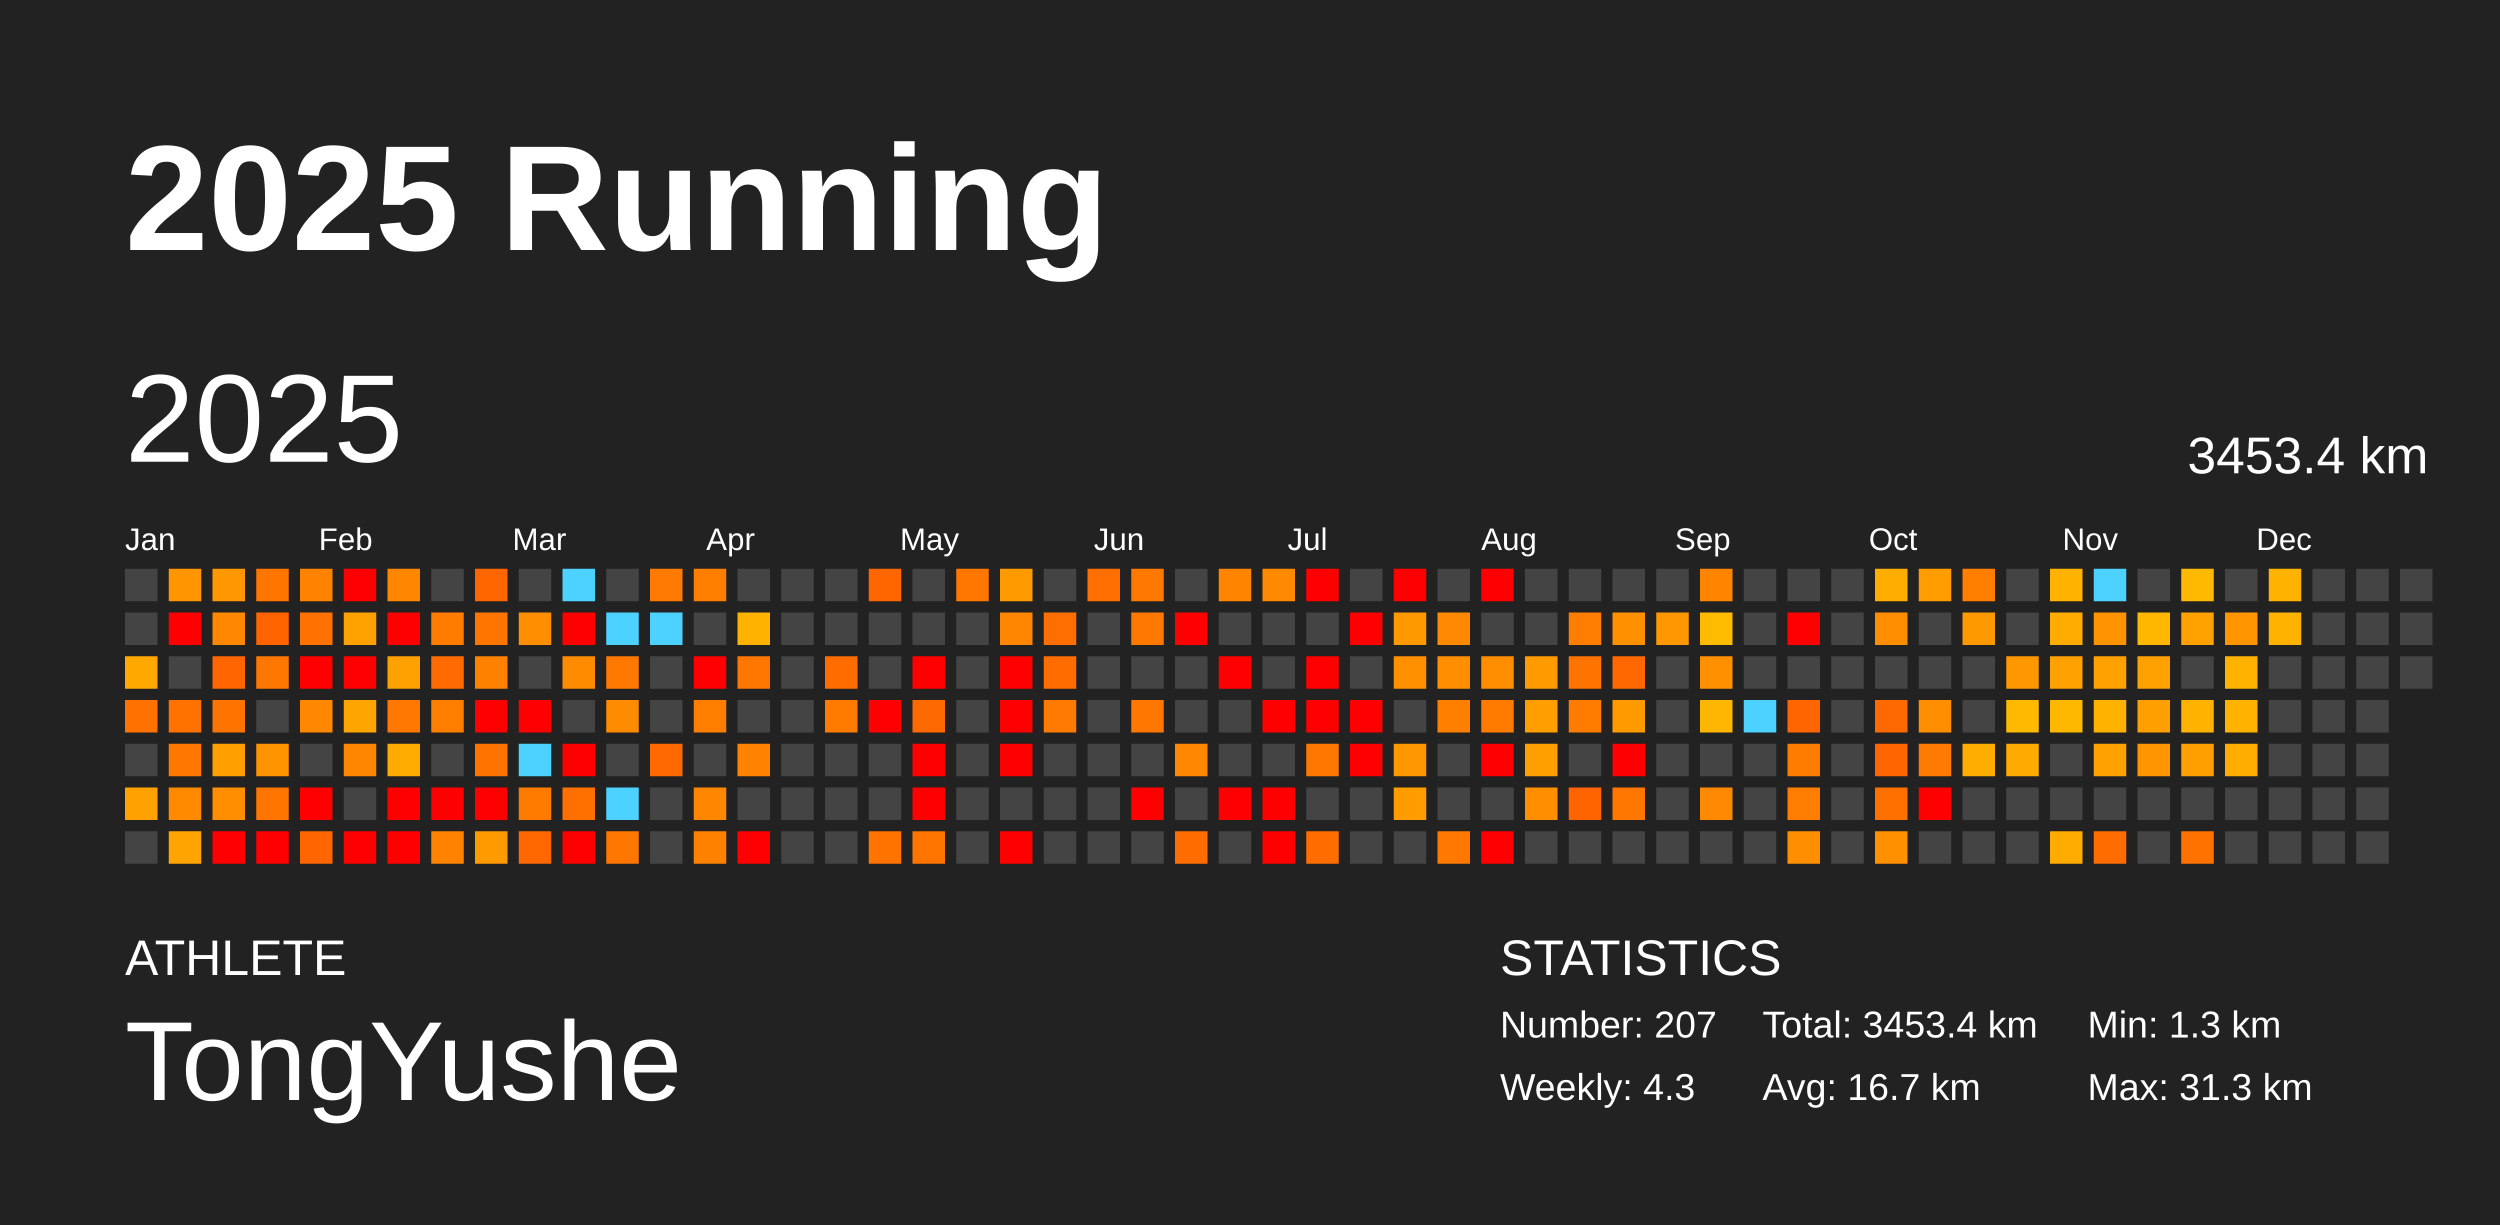
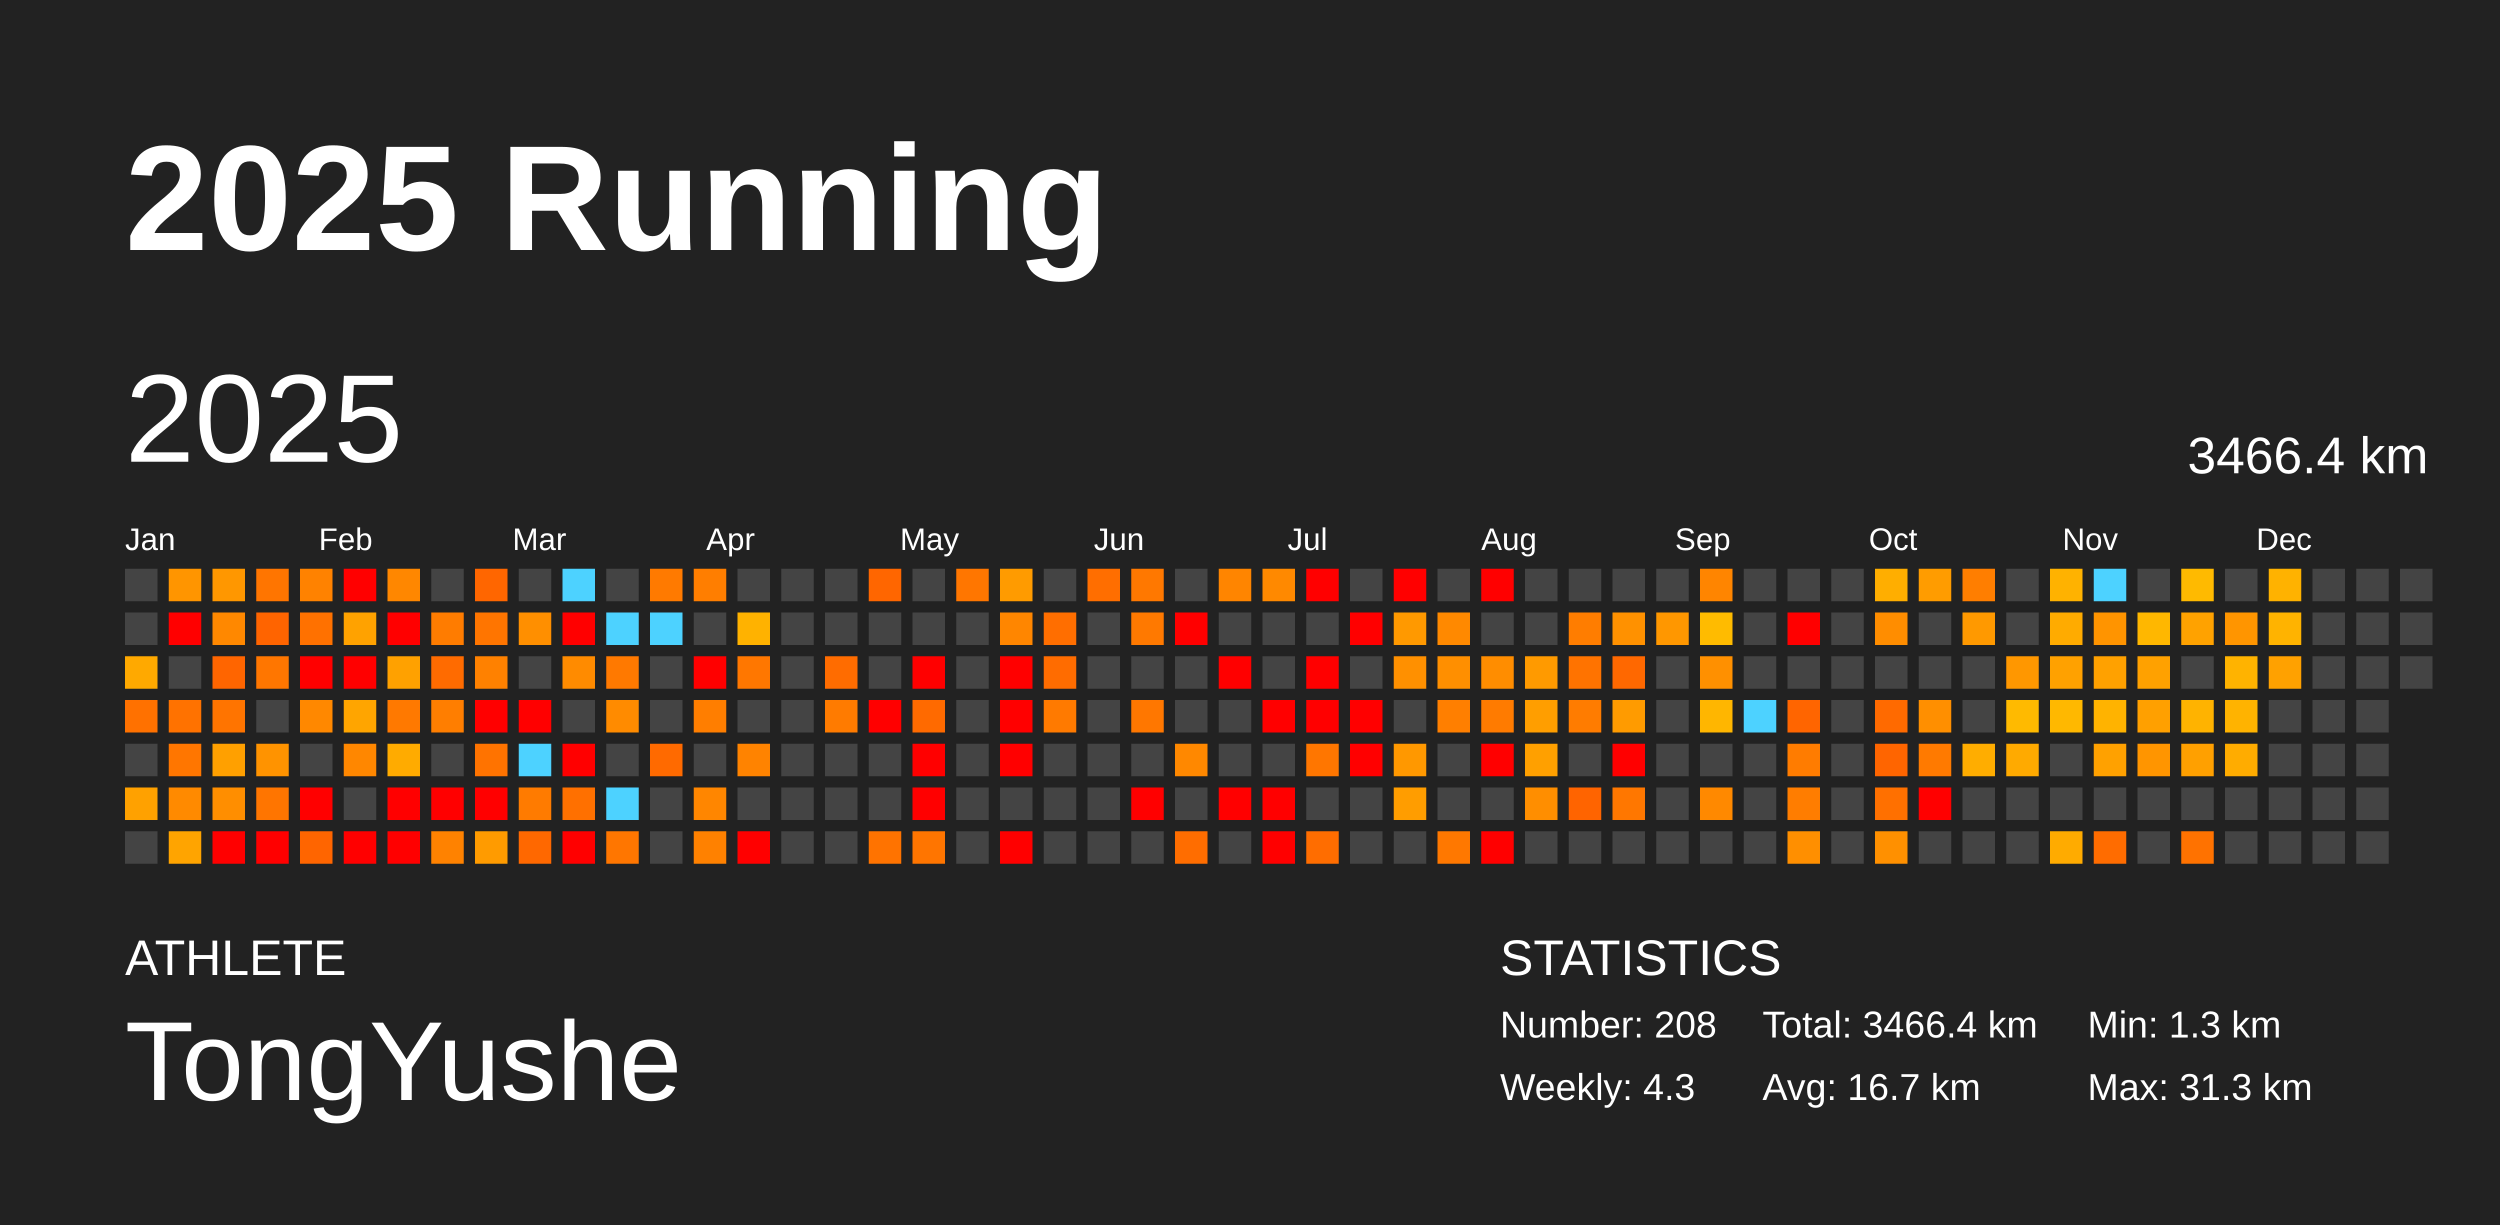
<svg xmlns="http://www.w3.org/2000/svg" baseProfile="full" height="98mm" version="1.1" viewBox="0,0,200,98" width="200mm">
  <defs />
  <rect fill="#222222" height="98" width="200" x="0" y="0" />
  <text fill="#FFFFFF" style="font-size:12px; font-family:Arial; font-weight:bold;" x="10" y="20">2025 Running</text>
  <text fill="#FFFFFF" style="font-size:4px; font-family:Arial" x="10" y="78">ATHLETE</text>
  <text fill="#FFFFFF" style="font-size:9px; font-family:Arial" x="10" y="88">TongYushe</text>
  <text fill="#FFFFFF" style="font-size:4px; font-family:Arial" x="120" y="78">STATISTICS</text>
-   <text fill="#FFFFFF" style="font-size:3px; font-family:Arial" x="120" y="83">Number: 207</text>
+   <text fill="#FFFFFF" style="font-size:3px; font-family:Arial" x="120" y="83">Number: 208</text>
  <text fill="#FFFFFF" style="font-size:3px; font-family:Arial" x="120" y="88">Weekly: 4.3</text>
-   <text fill="#FFFFFF" style="font-size:3px; font-family:Arial" x="141" y="83">Total: 3453.4 km</text>
+   <text fill="#FFFFFF" style="font-size:3px; font-family:Arial" x="141" y="83">Total: 3466.4 km</text>
  <text fill="#FFFFFF" style="font-size:3px; font-family:Arial" x="141" y="88">Avg: 16.7 km</text>
  <text fill="#FFFFFF" style="font-size:3px; font-family:Arial" x="167" y="83">Min: 1.3 km</text>
  <text fill="#FFFFFF" style="font-size:3px; font-family:Arial" x="167" y="88">Max: 31.3 km</text>
  <text dominant-baseline="hanging" fill="#FFFFFF" style="font-size:10.0px; font-family:Arial;" x="10" y="30">2025</text>
-   <text dominant-baseline="hanging" fill="#FFFFFF" style="font-size:4.125px; font-family:Arial;" x="175" y="35">3453.4 km</text>
+   <text dominant-baseline="hanging" fill="#FFFFFF" style="font-size:4.125px; font-family:Arial;" x="175" y="35">3466.4 km</text>
  <text fill="#FFFFFF" style="font-size:2.5px; font-family:Arial" x="10.0" y="44">Jan</text>
  <text fill="#FFFFFF" style="font-size:2.5px; font-family:Arial" x="25.5" y="44">Feb</text>
  <text fill="#FFFFFF" style="font-size:2.5px; font-family:Arial" x="41.0" y="44">Mar</text>
  <text fill="#FFFFFF" style="font-size:2.5px; font-family:Arial" x="56.5" y="44">Apr</text>
  <text fill="#FFFFFF" style="font-size:2.5px; font-family:Arial" x="72.0" y="44">May</text>
  <text fill="#FFFFFF" style="font-size:2.5px; font-family:Arial" x="87.5" y="44">Jun</text>
  <text fill="#FFFFFF" style="font-size:2.5px; font-family:Arial" x="103.0" y="44">Jul</text>
  <text fill="#FFFFFF" style="font-size:2.5px; font-family:Arial" x="118.5" y="44">Aug</text>
  <text fill="#FFFFFF" style="font-size:2.5px; font-family:Arial" x="134.0" y="44">Sep</text>
  <text fill="#FFFFFF" style="font-size:2.5px; font-family:Arial" x="149.5" y="44">Oct</text>
  <text fill="#FFFFFF" style="font-size:2.5px; font-family:Arial" x="165.0" y="44">Nov</text>
  <text fill="#FFFFFF" style="font-size:2.5px; font-family:Arial" x="180.5" y="44">Dec</text>
  <rect fill="#444444" height="2.6" width="2.6" x="10.0" y="45.5" />
  <rect fill="#444444" height="2.6" width="2.6" x="10.0" y="49.0" />
  <rect fill="#ffa900" height="2.6" width="2.6" x="10.0" y="52.5" />
  <rect fill="#ff7100" height="2.6" width="2.6" x="10.0" y="56.0" />
  <rect fill="#444444" height="2.6" width="2.6" x="10.0" y="59.5" />
  <rect fill="#ffa100" height="2.6" width="2.6" x="10.0" y="63.0" />
  <rect fill="#444444" height="2.6" width="2.6" x="10.0" y="66.5" />
  <rect fill="#ff9500" height="2.6" width="2.6" x="13.5" y="45.5" />
  <rect fill="red" height="2.6" width="2.6" x="13.5" y="49.0" />
  <rect fill="#444444" height="2.6" width="2.6" x="13.5" y="52.5" />
  <rect fill="#ff7200" height="2.6" width="2.6" x="13.5" y="56.0" />
  <rect fill="#ff7600" height="2.6" width="2.6" x="13.5" y="59.5" />
  <rect fill="#ff8a00" height="2.6" width="2.6" x="13.5" y="63.0" />
  <rect fill="#ffa400" height="2.6" width="2.6" x="13.5" y="66.5" />
  <rect fill="#ff9700" height="2.6" width="2.6" x="17.0" y="45.5" />
  <rect fill="#ff8800" height="2.6" width="2.6" x="17.0" y="49.0" />
  <rect fill="#ff6500" height="2.6" width="2.6" x="17.0" y="52.5" />
  <rect fill="#ff7400" height="2.6" width="2.6" x="17.0" y="56.0" />
  <rect fill="#ffa000" height="2.6" width="2.6" x="17.0" y="59.5" />
  <rect fill="#ff8e00" height="2.6" width="2.6" x="17.0" y="63.0" />
  <rect fill="red" height="2.6" width="2.6" x="17.0" y="66.5" />
  <rect fill="#ff7500" height="2.6" width="2.6" x="20.5" y="45.5" />
  <rect fill="#ff6400" height="2.6" width="2.6" x="20.5" y="49.0" />
  <rect fill="#ff7600" height="2.6" width="2.6" x="20.5" y="52.5" />
  <rect fill="#444444" height="2.6" width="2.6" x="20.5" y="56.0" />
  <rect fill="#ff9300" height="2.6" width="2.6" x="20.5" y="59.5" />
  <rect fill="#ff7500" height="2.6" width="2.6" x="20.5" y="63.0" />
  <rect fill="red" height="2.6" width="2.6" x="20.5" y="66.5" />
  <rect fill="#ff8200" height="2.6" width="2.6" x="24.0" y="45.5" />
  <rect fill="#ff7100" height="2.6" width="2.6" x="24.0" y="49.0" />
  <rect fill="red" height="2.6" width="2.6" x="24.0" y="52.5" />
  <rect fill="#ff8800" height="2.6" width="2.6" x="24.0" y="56.0" />
  <rect fill="#444444" height="2.6" width="2.6" x="24.0" y="59.5" />
  <rect fill="red" height="2.6" width="2.6" x="24.0" y="63.0" />
  <rect fill="#ff6500" height="2.6" width="2.6" x="24.0" y="66.5" />
  <rect fill="red" height="2.6" width="2.6" x="27.5" y="45.5" />
  <rect fill="#ffa200" height="2.6" width="2.6" x="27.5" y="49.0" />
  <rect fill="red" height="2.6" width="2.6" x="27.5" y="52.5" />
  <rect fill="#ffa500" height="2.6" width="2.6" x="27.5" y="56.0" />
  <rect fill="#ff8700" height="2.6" width="2.6" x="27.5" y="59.5" />
  <rect fill="#444444" height="2.6" width="2.6" x="27.5" y="63.0" />
  <rect fill="red" height="2.6" width="2.6" x="27.5" y="66.5" />
  <rect fill="#ff8700" height="2.6" width="2.6" x="31.0" y="45.5" />
  <rect fill="red" height="2.6" width="2.6" x="31.0" y="49.0" />
  <rect fill="#ffa100" height="2.6" width="2.6" x="31.0" y="52.5" />
  <rect fill="#ff7900" height="2.6" width="2.6" x="31.0" y="56.0" />
  <rect fill="#ffab00" height="2.6" width="2.6" x="31.0" y="59.5" />
  <rect fill="red" height="2.6" width="2.6" x="31.0" y="63.0" />
  <rect fill="red" height="2.6" width="2.6" x="31.0" y="66.5" />
  <rect fill="#444444" height="2.6" width="2.6" x="34.5" y="45.5" />
  <rect fill="#ff7c00" height="2.6" width="2.6" x="34.5" y="49.0" />
  <rect fill="#ff6b00" height="2.6" width="2.6" x="34.5" y="52.5" />
  <rect fill="#ff7e00" height="2.6" width="2.6" x="34.5" y="56.0" />
  <rect fill="#444444" height="2.6" width="2.6" x="34.5" y="59.5" />
  <rect fill="red" height="2.6" width="2.6" x="34.5" y="63.0" />
  <rect fill="#ff8200" height="2.6" width="2.6" x="34.5" y="66.5" />
  <rect fill="#ff6600" height="2.6" width="2.6" x="38.0" y="45.5" />
  <rect fill="#ff7500" height="2.6" width="2.6" x="38.0" y="49.0" />
  <rect fill="#ff8100" height="2.6" width="2.6" x="38.0" y="52.5" />
  <rect fill="red" height="2.6" width="2.6" x="38.0" y="56.0" />
  <rect fill="#ff7300" height="2.6" width="2.6" x="38.0" y="59.5" />
  <rect fill="red" height="2.6" width="2.6" x="38.0" y="63.0" />
  <rect fill="#ff9b00" height="2.6" width="2.6" x="38.0" y="66.5" />
  <rect fill="#444444" height="2.6" width="2.6" x="41.5" y="45.5" />
  <rect fill="#ff8f00" height="2.6" width="2.6" x="41.5" y="49.0" />
  <rect fill="#444444" height="2.6" width="2.6" x="41.5" y="52.5" />
  <rect fill="red" height="2.6" width="2.6" x="41.5" y="56.0" />
  <rect fill="#4dd2ff" height="2.6" width="2.6" x="41.5" y="59.5" />
  <rect fill="#ff7b00" height="2.6" width="2.6" x="41.5" y="63.0" />
  <rect fill="#ff6800" height="2.6" width="2.6" x="41.5" y="66.5" />
  <rect fill="#4dd2ff" height="2.6" width="2.6" x="45.0" y="45.5" />
  <rect fill="red" height="2.6" width="2.6" x="45.0" y="49.0" />
  <rect fill="#ff8b00" height="2.6" width="2.6" x="45.0" y="52.5" />
  <rect fill="#444444" height="2.6" width="2.6" x="45.0" y="56.0" />
  <rect fill="red" height="2.6" width="2.6" x="45.0" y="59.5" />
  <rect fill="#ff7000" height="2.6" width="2.6" x="45.0" y="63.0" />
  <rect fill="red" height="2.6" width="2.6" x="45.0" y="66.5" />
  <rect fill="#444444" height="2.6" width="2.6" x="48.5" y="45.5" />
  <rect fill="#4dd2ff" height="2.6" width="2.6" x="48.5" y="49.0" />
  <rect fill="#ff7900" height="2.6" width="2.6" x="48.5" y="52.5" />
  <rect fill="#ff8b00" height="2.6" width="2.6" x="48.5" y="56.0" />
  <rect fill="#444444" height="2.6" width="2.6" x="48.5" y="59.5" />
  <rect fill="#4dd2ff" height="2.6" width="2.6" x="48.5" y="63.0" />
  <rect fill="#ff7600" height="2.6" width="2.6" x="48.5" y="66.5" />
  <rect fill="#ff7a00" height="2.6" width="2.6" x="52.0" y="45.5" />
  <rect fill="#4dd2ff" height="2.6" width="2.6" x="52.0" y="49.0" />
  <rect fill="#444444" height="2.6" width="2.6" x="52.0" y="52.5" />
  <rect fill="#444444" height="2.6" width="2.6" x="52.0" y="56.0" />
  <rect fill="#ff6a00" height="2.6" width="2.6" x="52.0" y="59.5" />
  <rect fill="#444444" height="2.6" width="2.6" x="52.0" y="63.0" />
  <rect fill="#444444" height="2.6" width="2.6" x="52.0" y="66.5" />
  <rect fill="#ff7e00" height="2.6" width="2.6" x="55.5" y="45.5" />
  <rect fill="#444444" height="2.6" width="2.6" x="55.5" y="49.0" />
  <rect fill="red" height="2.6" width="2.6" x="55.5" y="52.5" />
  <rect fill="#ff7e00" height="2.6" width="2.6" x="55.5" y="56.0" />
  <rect fill="#444444" height="2.6" width="2.6" x="55.5" y="59.5" />
  <rect fill="#ff8600" height="2.6" width="2.6" x="55.5" y="63.0" />
  <rect fill="#ff8100" height="2.6" width="2.6" x="55.5" y="66.5" />
  <rect fill="#444444" height="2.6" width="2.6" x="59.0" y="45.5" />
  <rect fill="#ffb200" height="2.6" width="2.6" x="59.0" y="49.0" />
  <rect fill="#ff7700" height="2.6" width="2.6" x="59.0" y="52.5" />
  <rect fill="#444444" height="2.6" width="2.6" x="59.0" y="56.0" />
  <rect fill="#ff8300" height="2.6" width="2.6" x="59.0" y="59.5" />
  <rect fill="#444444" height="2.6" width="2.6" x="59.0" y="63.0" />
  <rect fill="red" height="2.6" width="2.6" x="59.0" y="66.5" />
  <rect fill="#444444" height="2.6" width="2.6" x="62.5" y="45.5" />
  <rect fill="#444444" height="2.6" width="2.6" x="62.5" y="49.0" />
  <rect fill="#444444" height="2.6" width="2.6" x="62.5" y="52.5" />
  <rect fill="#444444" height="2.6" width="2.6" x="62.5" y="56.0" />
  <rect fill="#444444" height="2.6" width="2.6" x="62.5" y="59.5" />
  <rect fill="#444444" height="2.6" width="2.6" x="62.5" y="63.0" />
  <rect fill="#444444" height="2.6" width="2.6" x="62.5" y="66.5" />
  <rect fill="#444444" height="2.6" width="2.6" x="66.0" y="45.5" />
  <rect fill="#444444" height="2.6" width="2.6" x="66.0" y="49.0" />
  <rect fill="#ff6c00" height="2.6" width="2.6" x="66.0" y="52.5" />
  <rect fill="#ff7b00" height="2.6" width="2.6" x="66.0" y="56.0" />
  <rect fill="#444444" height="2.6" width="2.6" x="66.0" y="59.5" />
  <rect fill="#444444" height="2.6" width="2.6" x="66.0" y="63.0" />
  <rect fill="#444444" height="2.6" width="2.6" x="66.0" y="66.5" />
  <rect fill="#ff6600" height="2.6" width="2.6" x="69.5" y="45.5" />
  <rect fill="#444444" height="2.6" width="2.6" x="69.5" y="49.0" />
  <rect fill="#444444" height="2.6" width="2.6" x="69.5" y="52.5" />
  <rect fill="red" height="2.6" width="2.6" x="69.5" y="56.0" />
  <rect fill="#444444" height="2.6" width="2.6" x="69.5" y="59.5" />
  <rect fill="#444444" height="2.6" width="2.6" x="69.5" y="63.0" />
  <rect fill="#ff7300" height="2.6" width="2.6" x="69.5" y="66.5" />
  <rect fill="#444444" height="2.6" width="2.6" x="73.0" y="45.5" />
  <rect fill="#444444" height="2.6" width="2.6" x="73.0" y="49.0" />
  <rect fill="red" height="2.6" width="2.6" x="73.0" y="52.5" />
  <rect fill="#ff6a00" height="2.6" width="2.6" x="73.0" y="56.0" />
  <rect fill="red" height="2.6" width="2.6" x="73.0" y="59.5" />
  <rect fill="red" height="2.6" width="2.6" x="73.0" y="63.0" />
  <rect fill="#ff7500" height="2.6" width="2.6" x="73.0" y="66.5" />
  <rect fill="#ff7600" height="2.6" width="2.6" x="76.5" y="45.5" />
  <rect fill="#444444" height="2.6" width="2.6" x="76.5" y="49.0" />
  <rect fill="#444444" height="2.6" width="2.6" x="76.5" y="52.5" />
  <rect fill="#444444" height="2.6" width="2.6" x="76.5" y="56.0" />
  <rect fill="#444444" height="2.6" width="2.6" x="76.5" y="59.5" />
  <rect fill="#444444" height="2.6" width="2.6" x="76.5" y="63.0" />
  <rect fill="#444444" height="2.6" width="2.6" x="76.5" y="66.5" />
  <rect fill="#ff9b00" height="2.6" width="2.6" x="80.0" y="45.5" />
  <rect fill="#ff8600" height="2.6" width="2.6" x="80.0" y="49.0" />
  <rect fill="red" height="2.6" width="2.6" x="80.0" y="52.5" />
  <rect fill="red" height="2.6" width="2.6" x="80.0" y="56.0" />
  <rect fill="red" height="2.6" width="2.6" x="80.0" y="59.5" />
  <rect fill="#444444" height="2.6" width="2.6" x="80.0" y="63.0" />
  <rect fill="red" height="2.6" width="2.6" x="80.0" y="66.5" />
  <rect fill="#444444" height="2.6" width="2.6" x="83.5" y="45.5" />
  <rect fill="#ff6e00" height="2.6" width="2.6" x="83.5" y="49.0" />
  <rect fill="#ff6c00" height="2.6" width="2.6" x="83.5" y="52.5" />
  <rect fill="#ff7a00" height="2.6" width="2.6" x="83.5" y="56.0" />
  <rect fill="#444444" height="2.6" width="2.6" x="83.5" y="59.5" />
  <rect fill="#444444" height="2.6" width="2.6" x="83.5" y="63.0" />
  <rect fill="#444444" height="2.6" width="2.6" x="83.5" y="66.5" />
  <rect fill="#ff6e00" height="2.6" width="2.6" x="87.0" y="45.5" />
  <rect fill="#444444" height="2.6" width="2.6" x="87.0" y="49.0" />
  <rect fill="#444444" height="2.6" width="2.6" x="87.0" y="52.5" />
  <rect fill="#444444" height="2.6" width="2.6" x="87.0" y="56.0" />
  <rect fill="#444444" height="2.6" width="2.6" x="87.0" y="59.5" />
  <rect fill="#444444" height="2.6" width="2.6" x="87.0" y="63.0" />
  <rect fill="#444444" height="2.6" width="2.6" x="87.0" y="66.5" />
  <rect fill="#ff7800" height="2.6" width="2.6" x="90.5" y="45.5" />
  <rect fill="#ff7900" height="2.6" width="2.6" x="90.5" y="49.0" />
  <rect fill="#444444" height="2.6" width="2.6" x="90.5" y="52.5" />
  <rect fill="#ff7700" height="2.6" width="2.6" x="90.5" y="56.0" />
  <rect fill="#444444" height="2.6" width="2.6" x="90.5" y="59.5" />
  <rect fill="red" height="2.6" width="2.6" x="90.5" y="63.0" />
  <rect fill="#444444" height="2.6" width="2.6" x="90.5" y="66.5" />
  <rect fill="#444444" height="2.6" width="2.6" x="94.0" y="45.5" />
  <rect fill="red" height="2.6" width="2.6" x="94.0" y="49.0" />
  <rect fill="#444444" height="2.6" width="2.6" x="94.0" y="52.5" />
  <rect fill="#444444" height="2.6" width="2.6" x="94.0" y="56.0" />
  <rect fill="#ff8800" height="2.6" width="2.6" x="94.0" y="59.5" />
  <rect fill="#444444" height="2.6" width="2.6" x="94.0" y="63.0" />
  <rect fill="#ff6d00" height="2.6" width="2.6" x="94.0" y="66.5" />
  <rect fill="#ff8500" height="2.6" width="2.6" x="97.5" y="45.5" />
  <rect fill="#444444" height="2.6" width="2.6" x="97.5" y="49.0" />
  <rect fill="red" height="2.6" width="2.6" x="97.5" y="52.5" />
  <rect fill="#444444" height="2.6" width="2.6" x="97.5" y="56.0" />
  <rect fill="#444444" height="2.6" width="2.6" x="97.5" y="59.5" />
  <rect fill="red" height="2.6" width="2.6" x="97.5" y="63.0" />
  <rect fill="#444444" height="2.6" width="2.6" x="97.5" y="66.5" />
  <rect fill="#ff8900" height="2.6" width="2.6" x="101.0" y="45.5" />
  <rect fill="#444444" height="2.6" width="2.6" x="101.0" y="49.0" />
  <rect fill="#444444" height="2.6" width="2.6" x="101.0" y="52.5" />
  <rect fill="red" height="2.6" width="2.6" x="101.0" y="56.0" />
  <rect fill="#444444" height="2.6" width="2.6" x="101.0" y="59.5" />
  <rect fill="red" height="2.6" width="2.6" x="101.0" y="63.0" />
  <rect fill="red" height="2.6" width="2.6" x="101.0" y="66.5" />
  <rect fill="red" height="2.6" width="2.6" x="104.5" y="45.5" />
  <rect fill="#444444" height="2.6" width="2.6" x="104.5" y="49.0" />
  <rect fill="red" height="2.6" width="2.6" x="104.5" y="52.5" />
  <rect fill="red" height="2.6" width="2.6" x="104.5" y="56.0" />
  <rect fill="#ff7600" height="2.6" width="2.6" x="104.5" y="59.5" />
  <rect fill="#444444" height="2.6" width="2.6" x="104.5" y="63.0" />
  <rect fill="#ff6d00" height="2.6" width="2.6" x="104.5" y="66.5" />
  <rect fill="#444444" height="2.6" width="2.6" x="108.0" y="45.5" />
  <rect fill="red" height="2.6" width="2.6" x="108.0" y="49.0" />
  <rect fill="#444444" height="2.6" width="2.6" x="108.0" y="52.5" />
  <rect fill="red" height="2.6" width="2.6" x="108.0" y="56.0" />
  <rect fill="red" height="2.6" width="2.6" x="108.0" y="59.5" />
  <rect fill="#444444" height="2.6" width="2.6" x="108.0" y="63.0" />
  <rect fill="#444444" height="2.6" width="2.6" x="108.0" y="66.5" />
  <rect fill="red" height="2.6" width="2.6" x="111.5" y="45.5" />
  <rect fill="#ff9900" height="2.6" width="2.6" x="111.5" y="49.0" />
  <rect fill="#ff9000" height="2.6" width="2.6" x="111.5" y="52.5" />
  <rect fill="#444444" height="2.6" width="2.6" x="111.5" y="56.0" />
  <rect fill="#ff9800" height="2.6" width="2.6" x="111.5" y="59.5" />
  <rect fill="#ff9d00" height="2.6" width="2.6" x="111.5" y="63.0" />
  <rect fill="#444444" height="2.6" width="2.6" x="111.5" y="66.5" />
  <rect fill="#444444" height="2.6" width="2.6" x="115.0" y="45.5" />
  <rect fill="#ff8900" height="2.6" width="2.6" x="115.0" y="49.0" />
  <rect fill="#ff8f00" height="2.6" width="2.6" x="115.0" y="52.5" />
  <rect fill="#ff7f00" height="2.6" width="2.6" x="115.0" y="56.0" />
  <rect fill="#444444" height="2.6" width="2.6" x="115.0" y="59.5" />
  <rect fill="#444444" height="2.6" width="2.6" x="115.0" y="63.0" />
  <rect fill="#ff7800" height="2.6" width="2.6" x="115.0" y="66.5" />
  <rect fill="red" height="2.6" width="2.6" x="118.5" y="45.5" />
  <rect fill="#444444" height="2.6" width="2.6" x="118.5" y="49.0" />
  <rect fill="#ff8d00" height="2.6" width="2.6" x="118.5" y="52.5" />
  <rect fill="#ff7b00" height="2.6" width="2.6" x="118.5" y="56.0" />
  <rect fill="red" height="2.6" width="2.6" x="118.5" y="59.5" />
  <rect fill="#444444" height="2.6" width="2.6" x="118.5" y="63.0" />
  <rect fill="red" height="2.6" width="2.6" x="118.5" y="66.5" />
  <rect fill="#444444" height="2.6" width="2.6" x="122.0" y="45.5" />
  <rect fill="#444444" height="2.6" width="2.6" x="122.0" y="49.0" />
  <rect fill="#ff9a00" height="2.6" width="2.6" x="122.0" y="52.5" />
  <rect fill="#ff9e00" height="2.6" width="2.6" x="122.0" y="56.0" />
  <rect fill="#ffa000" height="2.6" width="2.6" x="122.0" y="59.5" />
  <rect fill="#ff8e00" height="2.6" width="2.6" x="122.0" y="63.0" />
  <rect fill="#444444" height="2.6" width="2.6" x="122.0" y="66.5" />
  <rect fill="#444444" height="2.6" width="2.6" x="125.5" y="45.5" />
  <rect fill="#ff7d00" height="2.6" width="2.6" x="125.5" y="49.0" />
  <rect fill="#ff7300" height="2.6" width="2.6" x="125.5" y="52.5" />
  <rect fill="#ff7c00" height="2.6" width="2.6" x="125.5" y="56.0" />
  <rect fill="#444444" height="2.6" width="2.6" x="125.5" y="59.5" />
  <rect fill="#ff6400" height="2.6" width="2.6" x="125.5" y="63.0" />
  <rect fill="#444444" height="2.6" width="2.6" x="125.5" y="66.5" />
  <rect fill="#444444" height="2.6" width="2.6" x="129.0" y="45.5" />
  <rect fill="#ff9100" height="2.6" width="2.6" x="129.0" y="49.0" />
  <rect fill="#ff6800" height="2.6" width="2.6" x="129.0" y="52.5" />
  <rect fill="#ff9b00" height="2.6" width="2.6" x="129.0" y="56.0" />
  <rect fill="red" height="2.6" width="2.6" x="129.0" y="59.5" />
  <rect fill="#ff7700" height="2.6" width="2.6" x="129.0" y="63.0" />
  <rect fill="#444444" height="2.6" width="2.6" x="129.0" y="66.5" />
  <rect fill="#444444" height="2.6" width="2.6" x="132.5" y="45.5" />
  <rect fill="#ff9700" height="2.6" width="2.6" x="132.5" y="49.0" />
  <rect fill="#444444" height="2.6" width="2.6" x="132.5" y="52.5" />
  <rect fill="#444444" height="2.6" width="2.6" x="132.5" y="56.0" />
  <rect fill="#444444" height="2.6" width="2.6" x="132.5" y="59.5" />
  <rect fill="#444444" height="2.6" width="2.6" x="132.5" y="63.0" />
  <rect fill="#444444" height="2.6" width="2.6" x="132.5" y="66.5" />
  <rect fill="#ff8500" height="2.6" width="2.6" x="136.0" y="45.5" />
  <rect fill="#ffbb00" height="2.6" width="2.6" x="136.0" y="49.0" />
  <rect fill="#ff9000" height="2.6" width="2.6" x="136.0" y="52.5" />
  <rect fill="#ffb600" height="2.6" width="2.6" x="136.0" y="56.0" />
  <rect fill="#444444" height="2.6" width="2.6" x="136.0" y="59.5" />
  <rect fill="#ff8900" height="2.6" width="2.6" x="136.0" y="63.0" />
  <rect fill="#444444" height="2.6" width="2.6" x="136.0" y="66.5" />
  <rect fill="#444444" height="2.6" width="2.6" x="139.5" y="45.5" />
  <rect fill="#444444" height="2.6" width="2.6" x="139.5" y="49.0" />
  <rect fill="#444444" height="2.6" width="2.6" x="139.5" y="52.5" />
  <rect fill="#4dd2ff" height="2.6" width="2.6" x="139.5" y="56.0" />
  <rect fill="#444444" height="2.6" width="2.6" x="139.5" y="59.5" />
  <rect fill="#444444" height="2.6" width="2.6" x="139.5" y="63.0" />
  <rect fill="#444444" height="2.6" width="2.6" x="139.5" y="66.5" />
  <rect fill="#444444" height="2.6" width="2.6" x="143.0" y="45.5" />
  <rect fill="red" height="2.6" width="2.6" x="143.0" y="49.0" />
  <rect fill="#444444" height="2.6" width="2.6" x="143.0" y="52.5" />
  <rect fill="#ff6500" height="2.6" width="2.6" x="143.0" y="56.0" />
  <rect fill="#ff7c00" height="2.6" width="2.6" x="143.0" y="59.5" />
  <rect fill="#ff7d00" height="2.6" width="2.6" x="143.0" y="63.0" />
  <rect fill="#ff8f00" height="2.6" width="2.6" x="143.0" y="66.5" />
  <rect fill="#444444" height="2.6" width="2.6" x="146.5" y="45.5" />
  <rect fill="#444444" height="2.6" width="2.6" x="146.5" y="49.0" />
  <rect fill="#444444" height="2.6" width="2.6" x="146.5" y="52.5" />
  <rect fill="#444444" height="2.6" width="2.6" x="146.5" y="56.0" />
  <rect fill="#444444" height="2.6" width="2.6" x="146.5" y="59.5" />
  <rect fill="#444444" height="2.6" width="2.6" x="146.5" y="63.0" />
  <rect fill="#444444" height="2.6" width="2.6" x="146.5" y="66.5" />
  <rect fill="#ffae00" height="2.6" width="2.6" x="150.0" y="45.5" />
  <rect fill="#ff8d00" height="2.6" width="2.6" x="150.0" y="49.0" />
  <rect fill="#444444" height="2.6" width="2.6" x="150.0" y="52.5" />
  <rect fill="#ff6a00" height="2.6" width="2.6" x="150.0" y="56.0" />
  <rect fill="#ff6500" height="2.6" width="2.6" x="150.0" y="59.5" />
  <rect fill="#ff7000" height="2.6" width="2.6" x="150.0" y="63.0" />
  <rect fill="#ff9000" height="2.6" width="2.6" x="150.0" y="66.5" />
  <rect fill="#ff9c00" height="2.6" width="2.6" x="153.5" y="45.5" />
  <rect fill="#444444" height="2.6" width="2.6" x="153.5" y="49.0" />
  <rect fill="#444444" height="2.6" width="2.6" x="153.5" y="52.5" />
  <rect fill="#ff8f00" height="2.6" width="2.6" x="153.5" y="56.0" />
  <rect fill="#ff7a00" height="2.6" width="2.6" x="153.5" y="59.5" />
  <rect fill="red" height="2.6" width="2.6" x="153.5" y="63.0" />
  <rect fill="#444444" height="2.6" width="2.6" x="153.5" y="66.5" />
  <rect fill="#ff7e00" height="2.6" width="2.6" x="157.0" y="45.5" />
  <rect fill="#ff9900" height="2.6" width="2.6" x="157.0" y="49.0" />
  <rect fill="#444444" height="2.6" width="2.6" x="157.0" y="52.5" />
  <rect fill="#444444" height="2.6" width="2.6" x="157.0" y="56.0" />
  <rect fill="#ffad00" height="2.6" width="2.6" x="157.0" y="59.5" />
  <rect fill="#444444" height="2.6" width="2.6" x="157.0" y="63.0" />
  <rect fill="#444444" height="2.6" width="2.6" x="157.0" y="66.5" />
  <rect fill="#444444" height="2.6" width="2.6" x="160.5" y="45.5" />
  <rect fill="#444444" height="2.6" width="2.6" x="160.5" y="49.0" />
  <rect fill="#ff9700" height="2.6" width="2.6" x="160.5" y="52.5" />
  <rect fill="#ffba00" height="2.6" width="2.6" x="160.5" y="56.0" />
  <rect fill="#ffaa00" height="2.6" width="2.6" x="160.5" y="59.5" />
  <rect fill="#444444" height="2.6" width="2.6" x="160.5" y="63.0" />
  <rect fill="#444444" height="2.6" width="2.6" x="160.5" y="66.5" />
  <rect fill="#ffb200" height="2.6" width="2.6" x="164.0" y="45.5" />
  <rect fill="#ffab00" height="2.6" width="2.6" x="164.0" y="49.0" />
  <rect fill="#ffa100" height="2.6" width="2.6" x="164.0" y="52.5" />
  <rect fill="#ffb800" height="2.6" width="2.6" x="164.0" y="56.0" />
  <rect fill="#444444" height="2.6" width="2.6" x="164.0" y="59.5" />
  <rect fill="#444444" height="2.6" width="2.6" x="164.0" y="63.0" />
  <rect fill="#ffab00" height="2.6" width="2.6" x="164.0" y="66.5" />
  <rect fill="#4dd2ff" height="2.6" width="2.6" x="167.5" y="45.5" />
  <rect fill="#ff9400" height="2.6" width="2.6" x="167.5" y="49.0" />
  <rect fill="#ffa100" height="2.6" width="2.6" x="167.5" y="52.5" />
  <rect fill="#ffb300" height="2.6" width="2.6" x="167.5" y="56.0" />
  <rect fill="#ffa100" height="2.6" width="2.6" x="167.5" y="59.5" />
  <rect fill="#444444" height="2.6" width="2.6" x="167.5" y="63.0" />
  <rect fill="#ff6c00" height="2.6" width="2.6" x="167.5" y="66.5" />
  <rect fill="#444444" height="2.6" width="2.6" x="171.0" y="45.5" />
  <rect fill="#ffb700" height="2.6" width="2.6" x="171.0" y="49.0" />
  <rect fill="#ffa100" height="2.6" width="2.6" x="171.0" y="52.5" />
  <rect fill="#ffa000" height="2.6" width="2.6" x="171.0" y="56.0" />
  <rect fill="#ff9500" height="2.6" width="2.6" x="171.0" y="59.5" />
  <rect fill="#444444" height="2.6" width="2.6" x="171.0" y="63.0" />
  <rect fill="#444444" height="2.6" width="2.6" x="171.0" y="66.5" />
  <rect fill="#ffba00" height="2.6" width="2.6" x="174.5" y="45.5" />
  <rect fill="#ffa200" height="2.6" width="2.6" x="174.5" y="49.0" />
  <rect fill="#444444" height="2.6" width="2.6" x="174.5" y="52.5" />
  <rect fill="#ffb300" height="2.6" width="2.6" x="174.5" y="56.0" />
  <rect fill="#ffa000" height="2.6" width="2.6" x="174.5" y="59.5" />
  <rect fill="#444444" height="2.6" width="2.6" x="174.5" y="63.0" />
  <rect fill="#ff7200" height="2.6" width="2.6" x="174.5" y="66.5" />
  <rect fill="#444444" height="2.6" width="2.6" x="178.0" y="45.5" />
  <rect fill="#ff9500" height="2.6" width="2.6" x="178.0" y="49.0" />
  <rect fill="#ffb300" height="2.6" width="2.6" x="178.0" y="52.5" />
  <rect fill="#ffb300" height="2.6" width="2.6" x="178.0" y="56.0" />
  <rect fill="#ffac00" height="2.6" width="2.6" x="178.0" y="59.5" />
  <rect fill="#444444" height="2.6" width="2.6" x="178.0" y="63.0" />
  <rect fill="#444444" height="2.6" width="2.6" x="178.0" y="66.5" />
  <rect fill="#ffb200" height="2.6" width="2.6" x="181.5" y="45.5" />
  <rect fill="#ffb300" height="2.6" width="2.6" x="181.5" y="49.0" />
-   <rect fill="#444444" height="2.6" width="2.6" x="181.5" y="52.5" />
+   <rect fill="#ffa100" height="2.6" width="2.6" x="181.5" y="52.5" />
  <rect fill="#444444" height="2.6" width="2.6" x="181.5" y="56.0" />
  <rect fill="#444444" height="2.6" width="2.6" x="181.5" y="59.5" />
  <rect fill="#444444" height="2.6" width="2.6" x="181.5" y="63.0" />
  <rect fill="#444444" height="2.6" width="2.6" x="181.5" y="66.5" />
  <rect fill="#444444" height="2.6" width="2.6" x="185.0" y="45.5" />
  <rect fill="#444444" height="2.6" width="2.6" x="185.0" y="49.0" />
  <rect fill="#444444" height="2.6" width="2.6" x="185.0" y="52.5" />
  <rect fill="#444444" height="2.6" width="2.6" x="185.0" y="56.0" />
  <rect fill="#444444" height="2.6" width="2.6" x="185.0" y="59.5" />
  <rect fill="#444444" height="2.6" width="2.6" x="185.0" y="63.0" />
  <rect fill="#444444" height="2.6" width="2.6" x="185.0" y="66.5" />
  <rect fill="#444444" height="2.6" width="2.6" x="188.5" y="45.5" />
  <rect fill="#444444" height="2.6" width="2.6" x="188.5" y="49.0" />
  <rect fill="#444444" height="2.6" width="2.6" x="188.5" y="52.5" />
  <rect fill="#444444" height="2.6" width="2.6" x="188.5" y="56.0" />
  <rect fill="#444444" height="2.6" width="2.6" x="188.5" y="59.5" />
  <rect fill="#444444" height="2.6" width="2.6" x="188.5" y="63.0" />
  <rect fill="#444444" height="2.6" width="2.6" x="188.5" y="66.5" />
  <rect fill="#444444" height="2.6" width="2.6" x="192.0" y="45.5" />
  <rect fill="#444444" height="2.6" width="2.6" x="192.0" y="49.0" />
  <rect fill="#444444" height="2.6" width="2.6" x="192.0" y="52.5" />
</svg>
